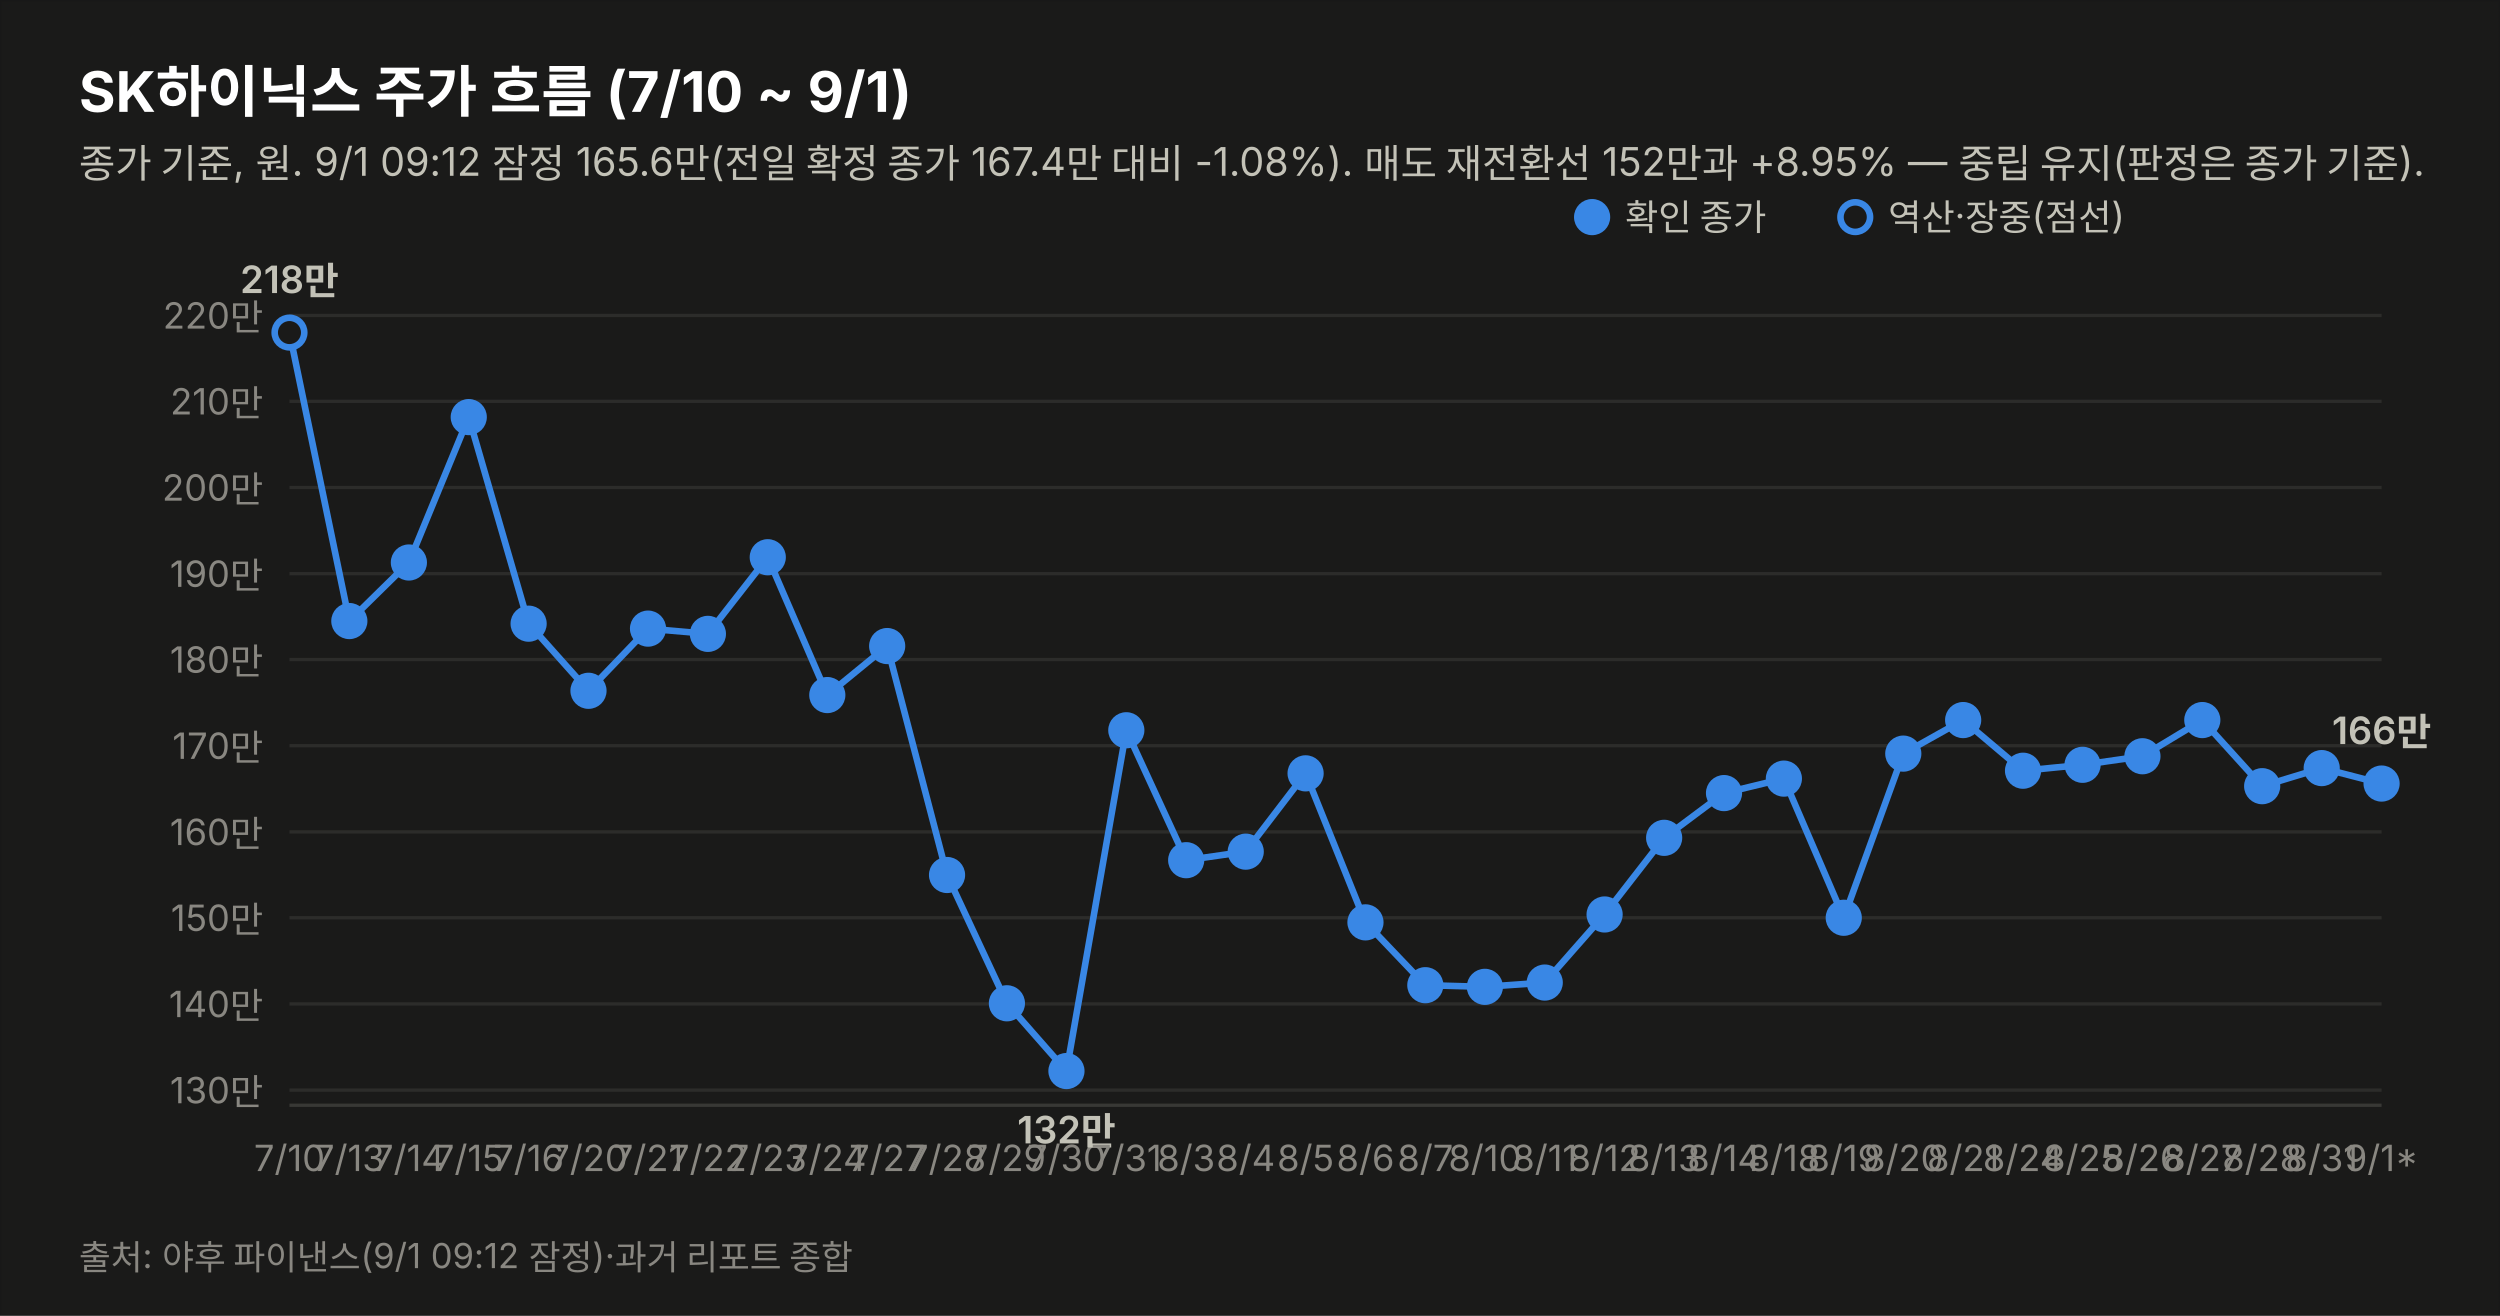
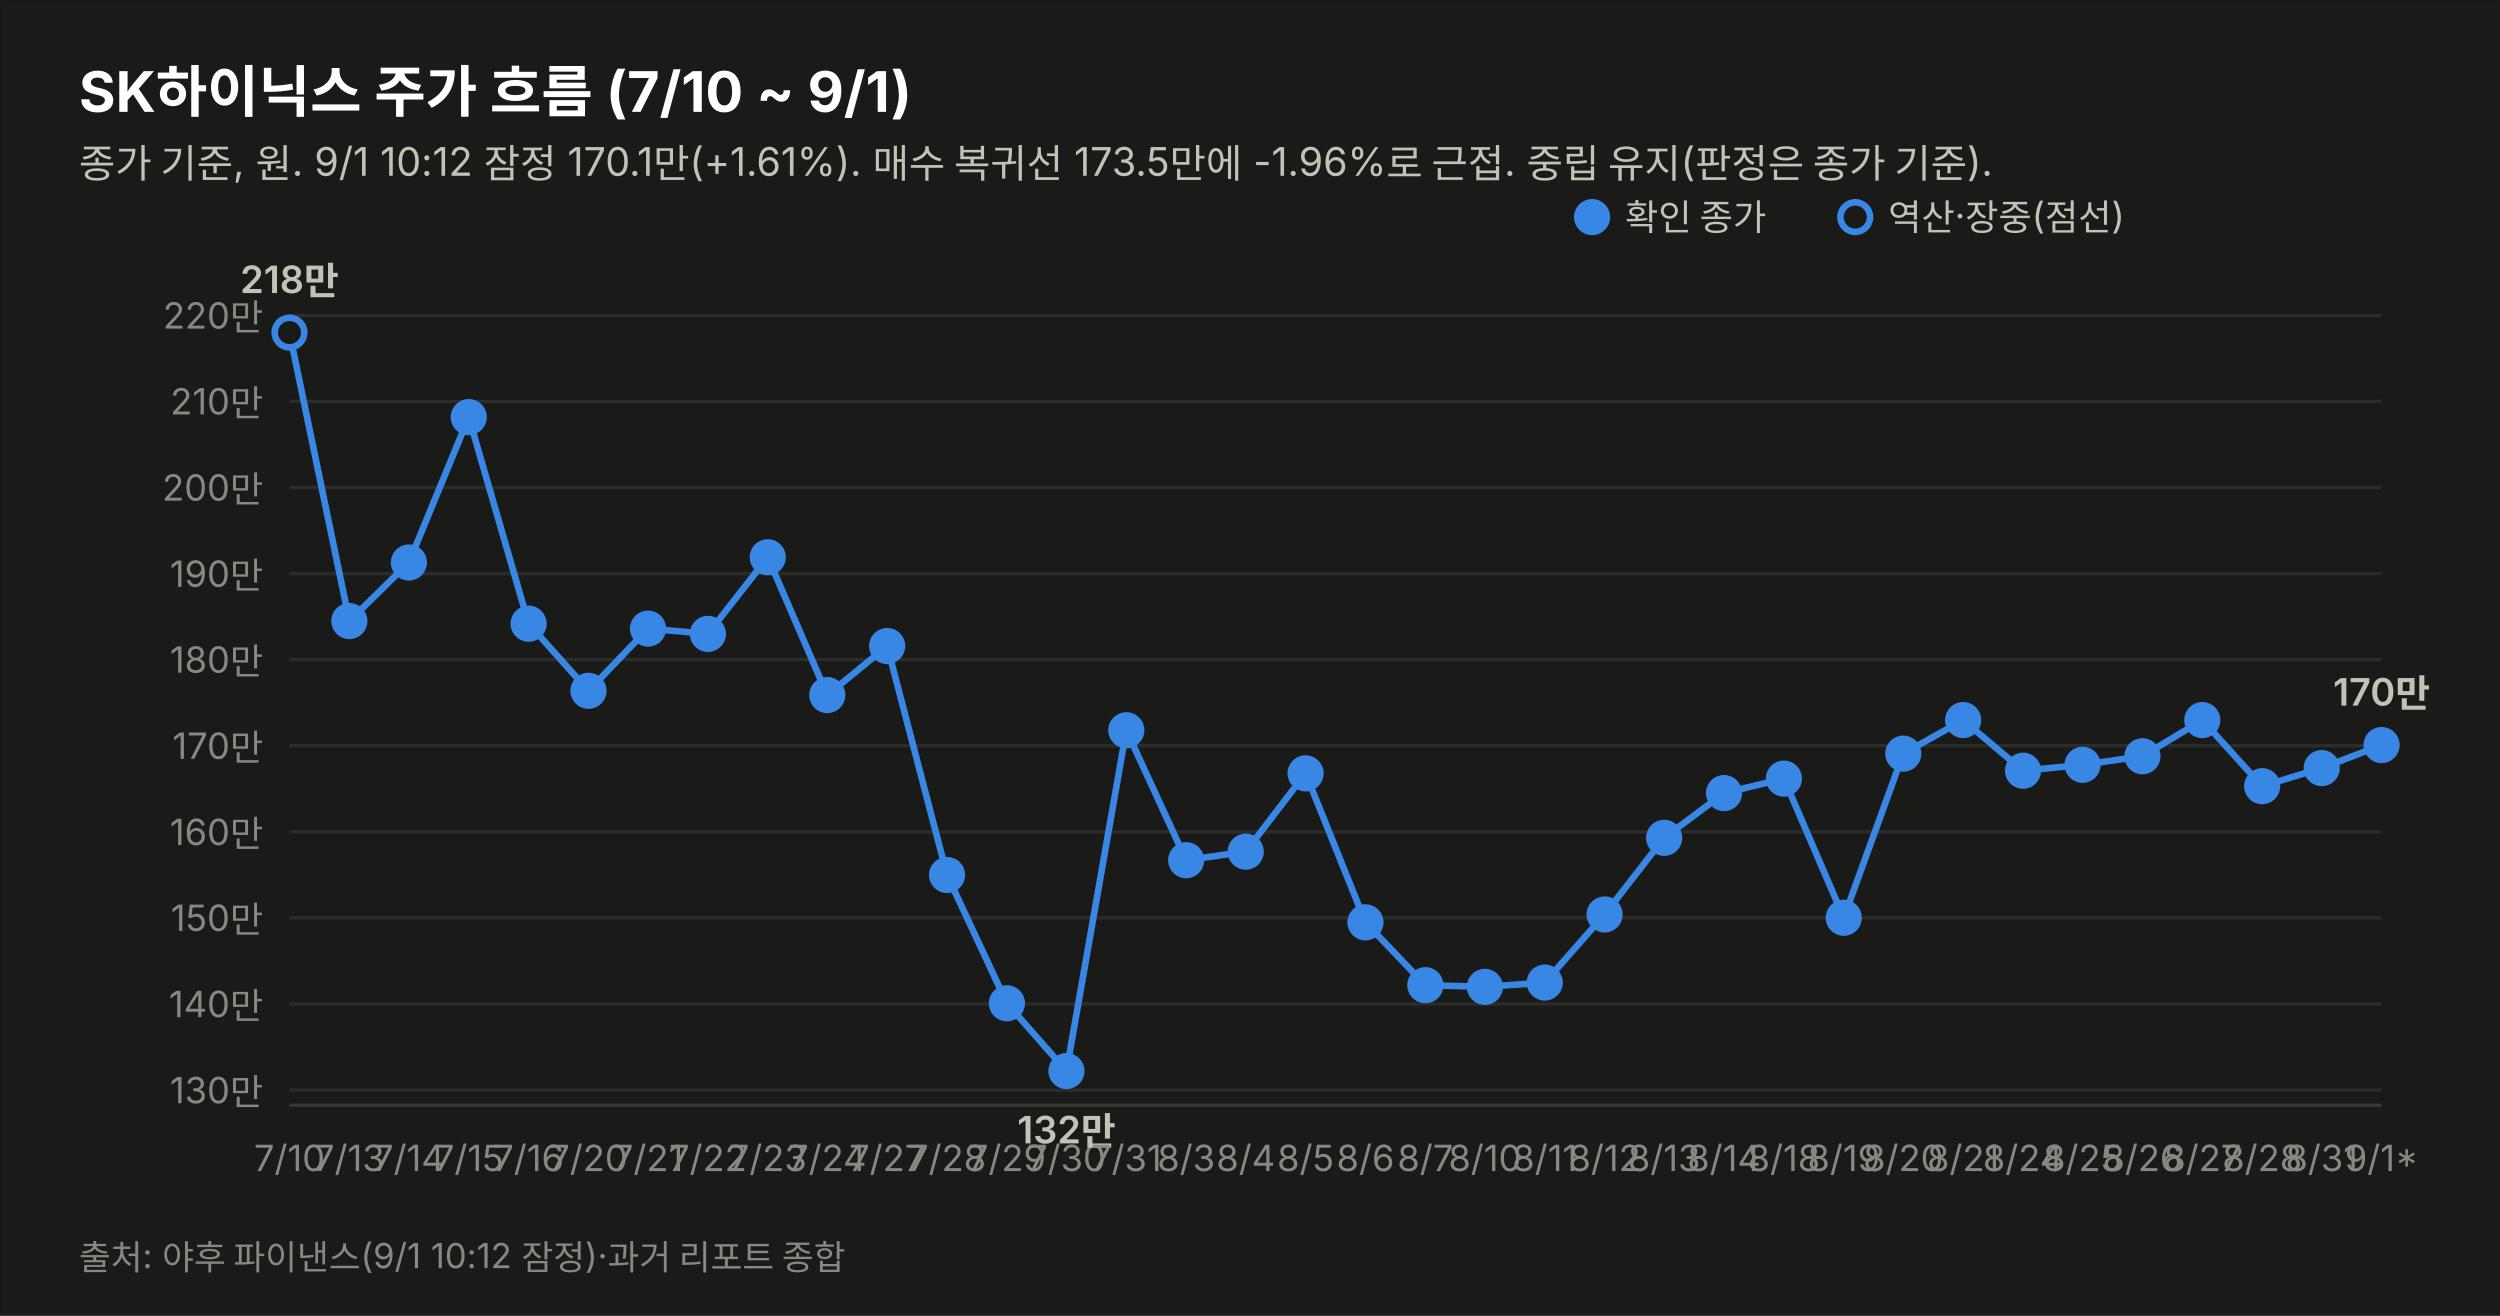
<svg xmlns="http://www.w3.org/2000/svg" width="760" height="400" viewBox="0 0 760 400" font-family="system-ui,-apple-system,&quot;Segoe UI&quot;,&quot;Malgun Gothic&quot;,&quot;Apple SD Gothic Neo&quot;,sans-serif">
  <rect width="760" height="400" fill="#1a1a19" stroke="rgba(11,11,11,0.10)" />
  <text x="24" y="34" font-size="17" font-weight="700" fill="#ffffff">SK하이닉스 주가 흐름 (7/10 ~ 9/1)</text>
-   <text x="24" y="54" font-size="12" fill="#c3c2b7">종가 기준, 원. 9/1 09:12 잠정 165.6만(전일 확정 종가 167.4만 대비 -1.08%). 매도 재전환선 152만과 +8.95% — 중립 유지(판정은 종가 기준).</text>
+   <text x="24" y="54" font-size="12" fill="#c3c2b7">종가 기준, 원. 9/1 10:12 잠정 170.1만(+1.61%). 매수 복귀선 173.5만에 -1.96%로 근접. 중립 유지(판정은 종가 기준).</text>
  <line x1="88" y1="331.4" x2="724" y2="331.4" stroke="#2c2c2a" stroke-width="1" />
  <text x="80" y="335.4" font-size="11" fill="#898781" text-anchor="end" style="font-variant-numeric:tabular-nums">130만</text>
  <line x1="88" y1="305.2" x2="724" y2="305.2" stroke="#2c2c2a" stroke-width="1" />
  <text x="80" y="309.2" font-size="11" fill="#898781" text-anchor="end" style="font-variant-numeric:tabular-nums">140만</text>
  <line x1="88" y1="279.0" x2="724" y2="279.0" stroke="#2c2c2a" stroke-width="1" />
  <text x="80" y="283.0" font-size="11" fill="#898781" text-anchor="end" style="font-variant-numeric:tabular-nums">150만</text>
  <line x1="88" y1="252.9" x2="724" y2="252.9" stroke="#2c2c2a" stroke-width="1" />
  <text x="80" y="256.9" font-size="11" fill="#898781" text-anchor="end" style="font-variant-numeric:tabular-nums">160만</text>
  <line x1="88" y1="226.7" x2="724" y2="226.7" stroke="#2c2c2a" stroke-width="1" />
  <text x="80" y="230.7" font-size="11" fill="#898781" text-anchor="end" style="font-variant-numeric:tabular-nums">170만</text>
  <line x1="88" y1="200.5" x2="724" y2="200.5" stroke="#2c2c2a" stroke-width="1" />
  <text x="80" y="204.5" font-size="11" fill="#898781" text-anchor="end" style="font-variant-numeric:tabular-nums">180만</text>
  <line x1="88" y1="174.4" x2="724" y2="174.4" stroke="#2c2c2a" stroke-width="1" />
  <text x="80" y="178.4" font-size="11" fill="#898781" text-anchor="end" style="font-variant-numeric:tabular-nums">190만</text>
  <line x1="88" y1="148.2" x2="724" y2="148.2" stroke="#2c2c2a" stroke-width="1" />
  <text x="80" y="152.2" font-size="11" fill="#898781" text-anchor="end" style="font-variant-numeric:tabular-nums">200만</text>
  <line x1="88" y1="122.0" x2="724" y2="122.0" stroke="#2c2c2a" stroke-width="1" />
  <text x="80" y="126.0" font-size="11" fill="#898781" text-anchor="end" style="font-variant-numeric:tabular-nums">210만</text>
  <line x1="88" y1="95.9" x2="724" y2="95.9" stroke="#2c2c2a" stroke-width="1" />
  <text x="80" y="99.9" font-size="11" fill="#898781" text-anchor="end" style="font-variant-numeric:tabular-nums">220만</text>
  <line x1="88" y1="336" x2="724" y2="336" stroke="#383835" stroke-width="1" />
-   <path d="M88.0,101.1 L106.2,188.8 L124.3,171.0 L142.5,126.8 L160.7,189.6 L178.9,210.0 L197.0,191.1 L215.2,192.7 L233.4,169.4 L251.5,211.3 L269.7,196.4 L287.9,266.0 L306.1,305.0 L324.2,325.6 L342.4,222.0 L360.6,261.5 L378.7,258.9 L396.9,235.1 L415.1,280.4 L433.3,299.5 L451.4,300.0 L469.6,298.7 L487.8,278.0 L505.9,254.7 L524.1,241.1 L542.3,236.7 L560.5,279.0 L578.6,229.1 L596.8,218.9 L615.0,234.3 L633.1,232.5 L651.3,229.9 L669.5,218.9 L687.7,239.0 L705.8,233.5 L724.0,238.2" fill="none" stroke="#3987e5" stroke-width="2" />
+   <path d="M88.0,101.1 L106.2,188.8 L124.3,171.0 L142.5,126.8 L160.7,189.6 L178.9,210.0 L197.0,191.1 L215.2,192.7 L233.4,169.4 L251.5,211.3 L269.7,196.4 L287.9,266.0 L306.1,305.0 L324.2,325.6 L342.4,222.0 L360.6,261.5 L378.7,258.9 L396.9,235.1 L415.1,280.4 L433.3,299.5 L451.4,300.0 L469.6,298.7 L487.8,278.0 L505.9,254.7 L524.1,241.1 L542.3,236.7 L560.5,279.0 L578.6,229.1 L596.8,218.9 L615.0,234.3 L633.1,232.5 L651.3,229.9 L669.5,218.9 L687.7,239.0 L705.8,233.5 L724.0,226.5" fill="none" stroke="#3987e5" stroke-width="2" />
  <circle cx="88.0" cy="101.1" r="4.5" fill="#1a1a19" stroke="#3987e5" stroke-width="2" />
  <text x="88.0" y="356" font-size="11" fill="#898781" text-anchor="middle">7/10</text>
  <text x="88.0" y="89.1" font-size="11.5" font-weight="600" fill="#c3c2b7" text-anchor="middle" style="font-variant-numeric:tabular-nums">218만</text>
  <circle cx="106.2" cy="188.8" r="4.5" fill="#3987e5" stroke="#3987e5" stroke-width="2" />
  <text x="106.2" y="356" font-size="11" fill="#898781" text-anchor="middle">7/13</text>
  <circle cx="124.3" cy="171.0" r="4.5" fill="#3987e5" stroke="#3987e5" stroke-width="2" />
  <text x="124.3" y="356" font-size="11" fill="#898781" text-anchor="middle">7/14</text>
  <circle cx="142.5" cy="126.8" r="4.5" fill="#3987e5" stroke="#3987e5" stroke-width="2" />
  <text x="142.5" y="356" font-size="11" fill="#898781" text-anchor="middle">7/15</text>
  <circle cx="160.7" cy="189.6" r="4.5" fill="#3987e5" stroke="#3987e5" stroke-width="2" />
  <text x="160.7" y="356" font-size="11" fill="#898781" text-anchor="middle">7/16</text>
  <circle cx="178.9" cy="210.0" r="4.5" fill="#3987e5" stroke="#3987e5" stroke-width="2" />
  <text x="178.9" y="356" font-size="11" fill="#898781" text-anchor="middle">7/20</text>
  <circle cx="197.0" cy="191.1" r="4.5" fill="#3987e5" stroke="#3987e5" stroke-width="2" />
  <text x="197.0" y="356" font-size="11" fill="#898781" text-anchor="middle">7/21</text>
  <circle cx="215.2" cy="192.7" r="4.5" fill="#3987e5" stroke="#3987e5" stroke-width="2" />
  <text x="215.2" y="356" font-size="11" fill="#898781" text-anchor="middle">7/22</text>
  <circle cx="233.4" cy="169.4" r="4.5" fill="#3987e5" stroke="#3987e5" stroke-width="2" />
  <text x="233.4" y="356" font-size="11" fill="#898781" text-anchor="middle">7/23</text>
  <circle cx="251.5" cy="211.3" r="4.5" fill="#3987e5" stroke="#3987e5" stroke-width="2" />
  <text x="251.5" y="356" font-size="11" fill="#898781" text-anchor="middle">7/24</text>
  <circle cx="269.7" cy="196.4" r="4.5" fill="#3987e5" stroke="#3987e5" stroke-width="2" />
  <text x="269.7" y="356" font-size="11" fill="#898781" text-anchor="middle">7/27</text>
  <circle cx="287.9" cy="266.0" r="4.5" fill="#3987e5" stroke="#3987e5" stroke-width="2" />
  <text x="287.9" y="356" font-size="11" fill="#898781" text-anchor="middle">7/28</text>
  <circle cx="306.1" cy="305.0" r="4.5" fill="#3987e5" stroke="#3987e5" stroke-width="2" />
  <text x="306.1" y="356" font-size="11" fill="#898781" text-anchor="middle">7/29</text>
  <circle cx="324.2" cy="325.6" r="4.5" fill="#3987e5" stroke="#3987e5" stroke-width="2" />
  <text x="324.2" y="356" font-size="11" fill="#898781" text-anchor="middle">7/30</text>
  <text x="324.2" y="347.6" font-size="11.5" font-weight="600" fill="#c3c2b7" text-anchor="middle" style="font-variant-numeric:tabular-nums">132만</text>
  <circle cx="342.4" cy="222.0" r="4.5" fill="#3987e5" stroke="#3987e5" stroke-width="2" />
  <text x="342.4" y="356" font-size="11" fill="#898781" text-anchor="middle">7/31</text>
  <circle cx="360.6" cy="261.5" r="4.5" fill="#3987e5" stroke="#3987e5" stroke-width="2" />
  <text x="360.6" y="356" font-size="11" fill="#898781" text-anchor="middle">8/3</text>
  <circle cx="378.7" cy="258.9" r="4.5" fill="#3987e5" stroke="#3987e5" stroke-width="2" />
  <text x="378.7" y="356" font-size="11" fill="#898781" text-anchor="middle">8/4</text>
  <circle cx="396.9" cy="235.1" r="4.5" fill="#3987e5" stroke="#3987e5" stroke-width="2" />
  <text x="396.9" y="356" font-size="11" fill="#898781" text-anchor="middle">8/5</text>
  <circle cx="415.1" cy="280.4" r="4.5" fill="#3987e5" stroke="#3987e5" stroke-width="2" />
  <text x="415.1" y="356" font-size="11" fill="#898781" text-anchor="middle">8/6</text>
  <circle cx="433.3" cy="299.5" r="4.5" fill="#3987e5" stroke="#3987e5" stroke-width="2" />
  <text x="433.3" y="356" font-size="11" fill="#898781" text-anchor="middle">8/7</text>
  <circle cx="451.4" cy="300.0" r="4.5" fill="#3987e5" stroke="#3987e5" stroke-width="2" />
  <text x="451.4" y="356" font-size="11" fill="#898781" text-anchor="middle">8/10</text>
  <circle cx="469.6" cy="298.7" r="4.5" fill="#3987e5" stroke="#3987e5" stroke-width="2" />
  <text x="469.6" y="356" font-size="11" fill="#898781" text-anchor="middle">8/11</text>
  <circle cx="487.8" cy="278.0" r="4.5" fill="#3987e5" stroke="#3987e5" stroke-width="2" />
  <text x="487.8" y="356" font-size="11" fill="#898781" text-anchor="middle">8/12</text>
  <circle cx="505.9" cy="254.7" r="4.5" fill="#3987e5" stroke="#3987e5" stroke-width="2" />
  <text x="505.9" y="356" font-size="11" fill="#898781" text-anchor="middle">8/13</text>
  <circle cx="524.1" cy="241.1" r="4.5" fill="#3987e5" stroke="#3987e5" stroke-width="2" />
  <text x="524.1" y="356" font-size="11" fill="#898781" text-anchor="middle">8/14</text>
  <circle cx="542.3" cy="236.7" r="4.5" fill="#3987e5" stroke="#3987e5" stroke-width="2" />
  <text x="542.3" y="356" font-size="11" fill="#898781" text-anchor="middle">8/18</text>
  <circle cx="560.5" cy="279.0" r="4.5" fill="#3987e5" stroke="#3987e5" stroke-width="2" />
  <text x="560.5" y="356" font-size="11" fill="#898781" text-anchor="middle">8/19</text>
  <circle cx="578.6" cy="229.1" r="4.5" fill="#3987e5" stroke="#3987e5" stroke-width="2" />
  <text x="578.6" y="356" font-size="11" fill="#898781" text-anchor="middle">8/20</text>
  <circle cx="596.8" cy="218.9" r="4.5" fill="#3987e5" stroke="#3987e5" stroke-width="2" />
  <text x="596.8" y="356" font-size="11" fill="#898781" text-anchor="middle">8/21</text>
  <circle cx="615.0" cy="234.3" r="4.5" fill="#3987e5" stroke="#3987e5" stroke-width="2" />
  <text x="615.0" y="356" font-size="11" fill="#898781" text-anchor="middle">8/24</text>
  <circle cx="633.1" cy="232.5" r="4.5" fill="#3987e5" stroke="#3987e5" stroke-width="2" />
  <text x="633.1" y="356" font-size="11" fill="#898781" text-anchor="middle">8/25</text>
  <circle cx="651.3" cy="229.9" r="4.5" fill="#3987e5" stroke="#3987e5" stroke-width="2" />
  <text x="651.3" y="356" font-size="11" fill="#898781" text-anchor="middle">8/26</text>
  <circle cx="669.5" cy="218.9" r="4.5" fill="#3987e5" stroke="#3987e5" stroke-width="2" />
  <text x="669.5" y="356" font-size="11" fill="#898781" text-anchor="middle">8/27</text>
  <circle cx="687.7" cy="239.0" r="4.5" fill="#3987e5" stroke="#3987e5" stroke-width="2" />
  <text x="687.7" y="356" font-size="11" fill="#898781" text-anchor="middle">8/28</text>
  <circle cx="705.8" cy="233.5" r="4.5" fill="#3987e5" stroke="#3987e5" stroke-width="2" />
  <text x="705.8" y="356" font-size="11" fill="#898781" text-anchor="middle">8/31</text>
-   <circle cx="724.0" cy="238.2" r="4.5" fill="#3987e5" stroke="#3987e5" stroke-width="2" />
+   <circle cx="724.0" cy="226.5" r="4.5" fill="#3987e5" stroke="#3987e5" stroke-width="2" />
  <text x="724.0" y="356" font-size="11" fill="#898781" text-anchor="middle">9/1*</text>
-   <text x="724.0" y="226.2" font-size="11.5" font-weight="600" fill="#c3c2b7" text-anchor="middle" style="font-variant-numeric:tabular-nums">166만</text>
+   <text x="724.0" y="214.5" font-size="11.5" font-weight="600" fill="#c3c2b7" text-anchor="middle" style="font-variant-numeric:tabular-nums">170만</text>
  <circle cx="484" cy="66" r="4.5" fill="#3987e5" stroke="#3987e5" stroke-width="2" />
  <text x="494" y="70" font-size="11" fill="#c3c2b7">확인 종가</text>
  <circle cx="564" cy="66" r="4.5" fill="#1a1a19" stroke="#3987e5" stroke-width="2" />
  <text x="574" y="70" font-size="11" fill="#c3c2b7">역산·장중(점선)</text>
-   <text x="24" y="386" font-size="10.5" fill="#898781">출처: 야후 파이낸스(9/1 09:12 잠정)·과거 리포트 종합</text>
+   <text x="24" y="386" font-size="10.5" fill="#898781">출처: 야후 파이낸스(9/1 10:12 잠정)·과거 리포트 종합</text>
</svg>
